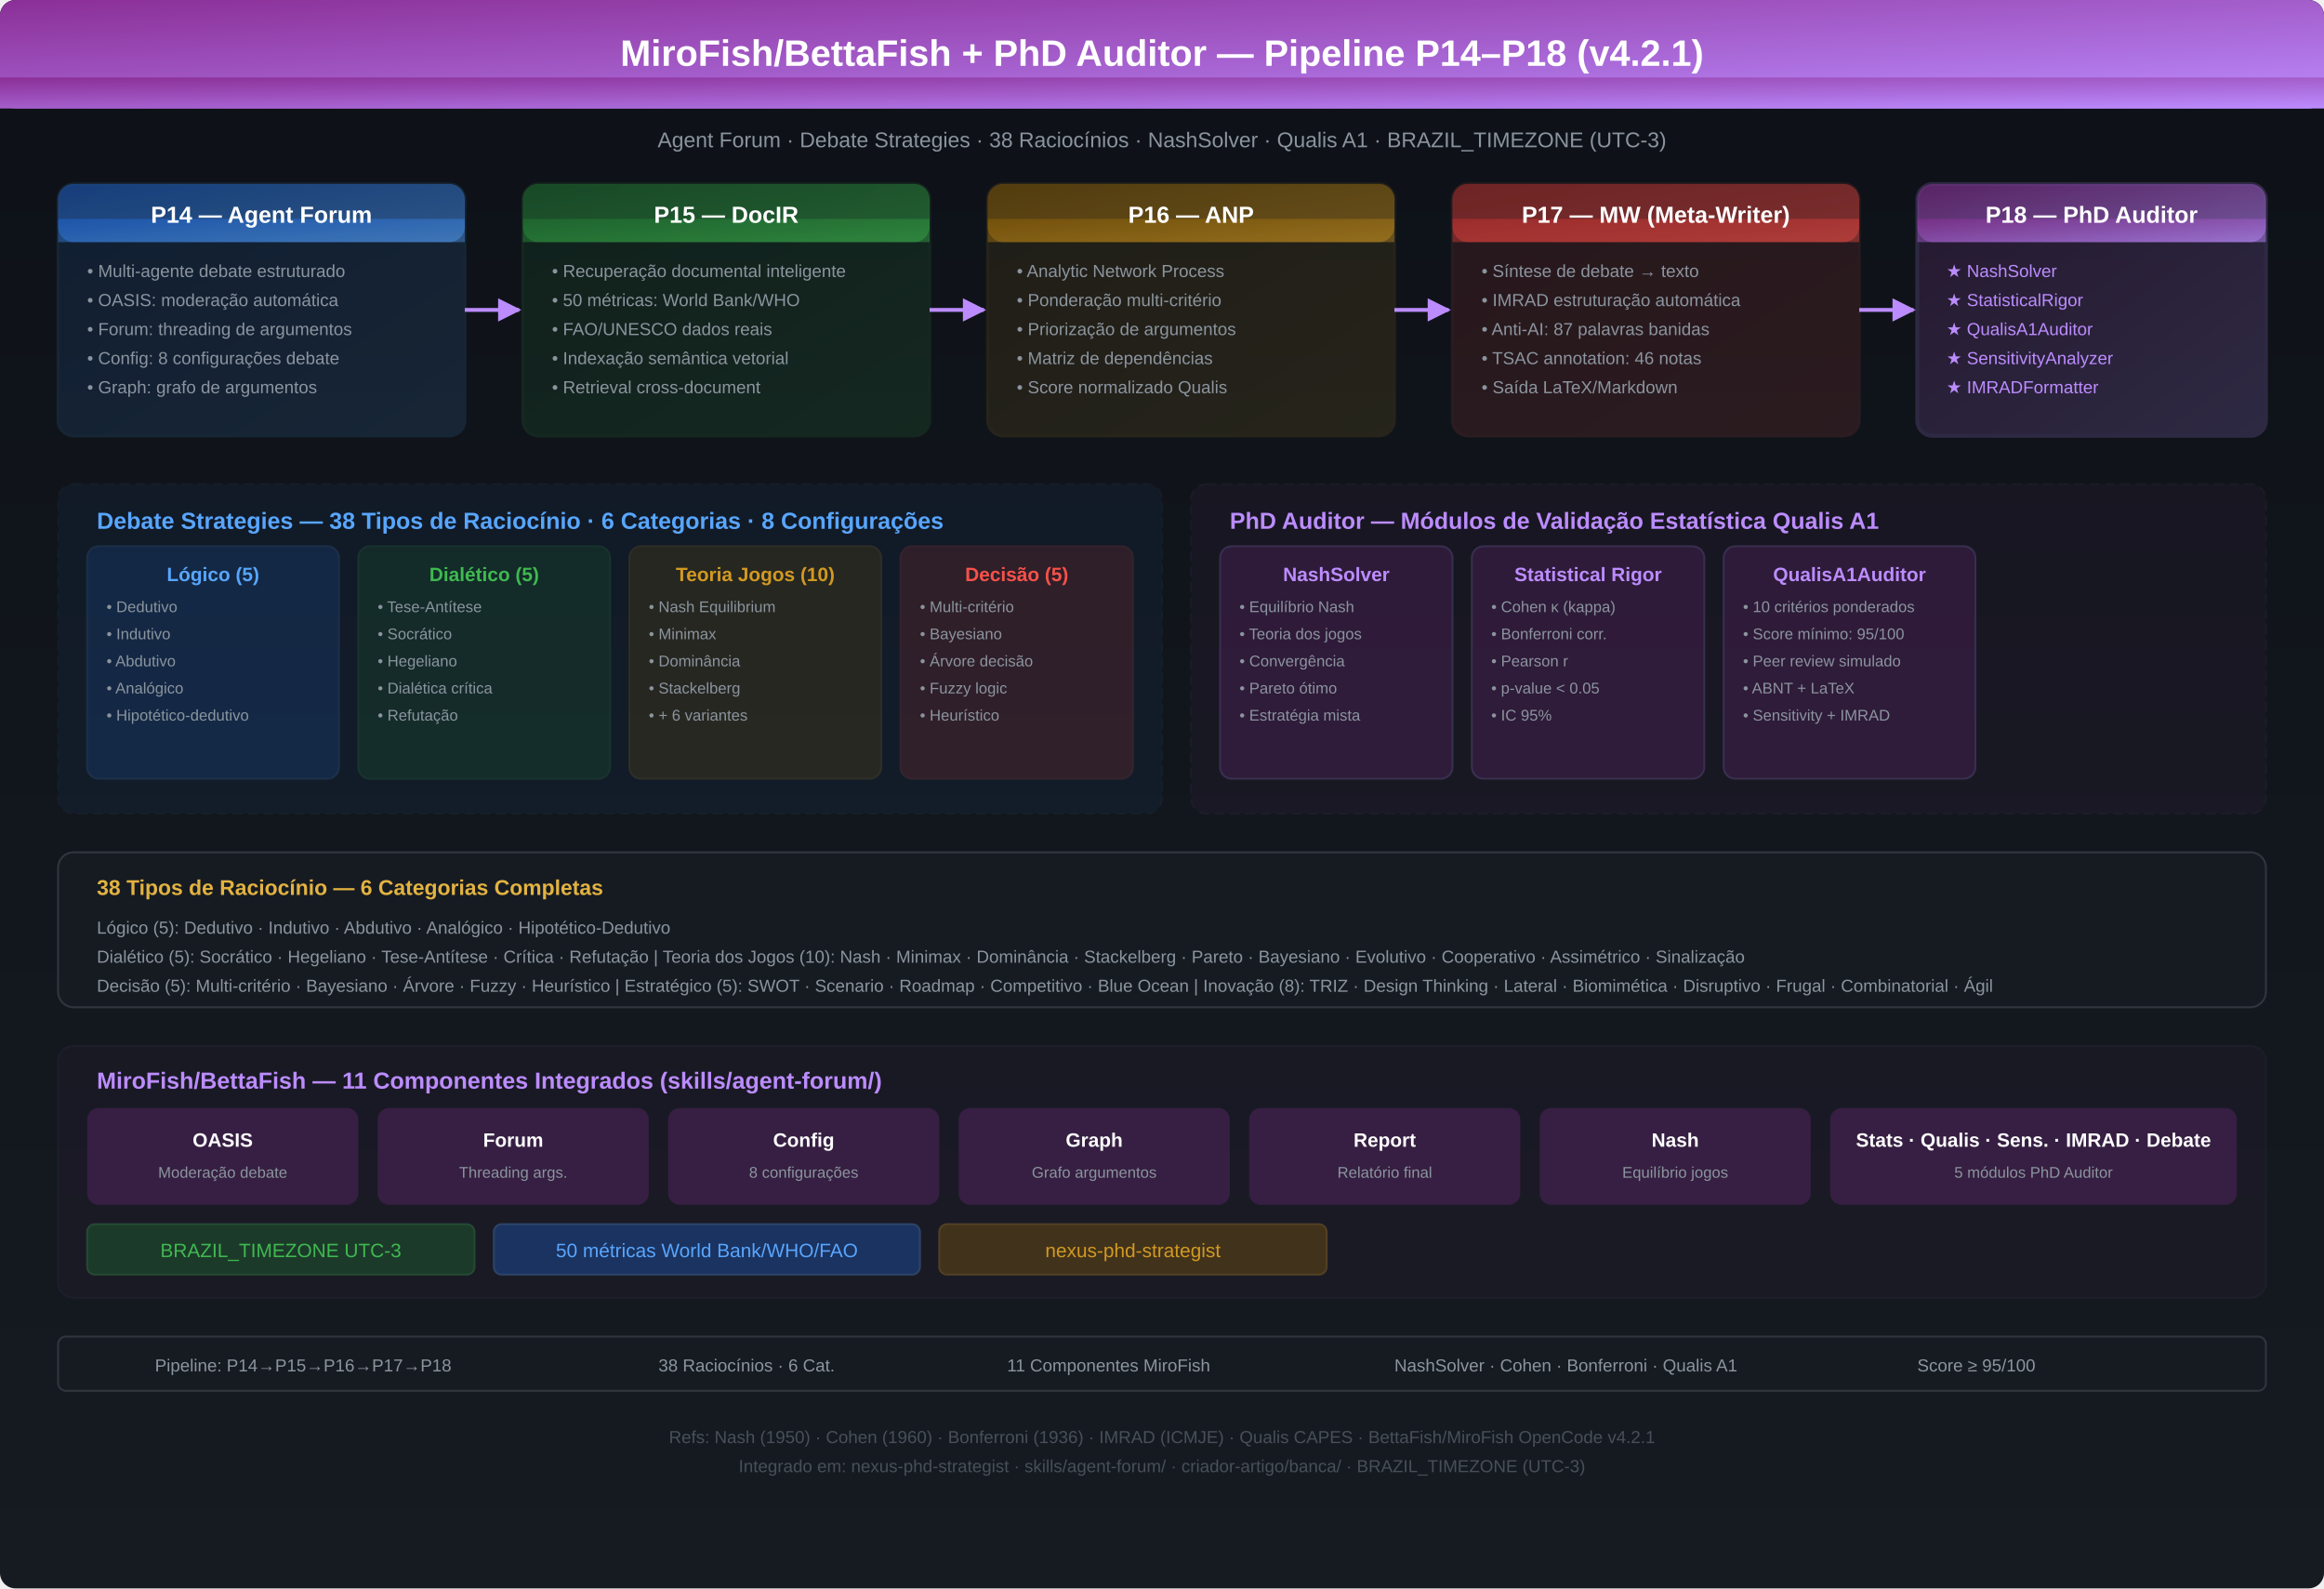
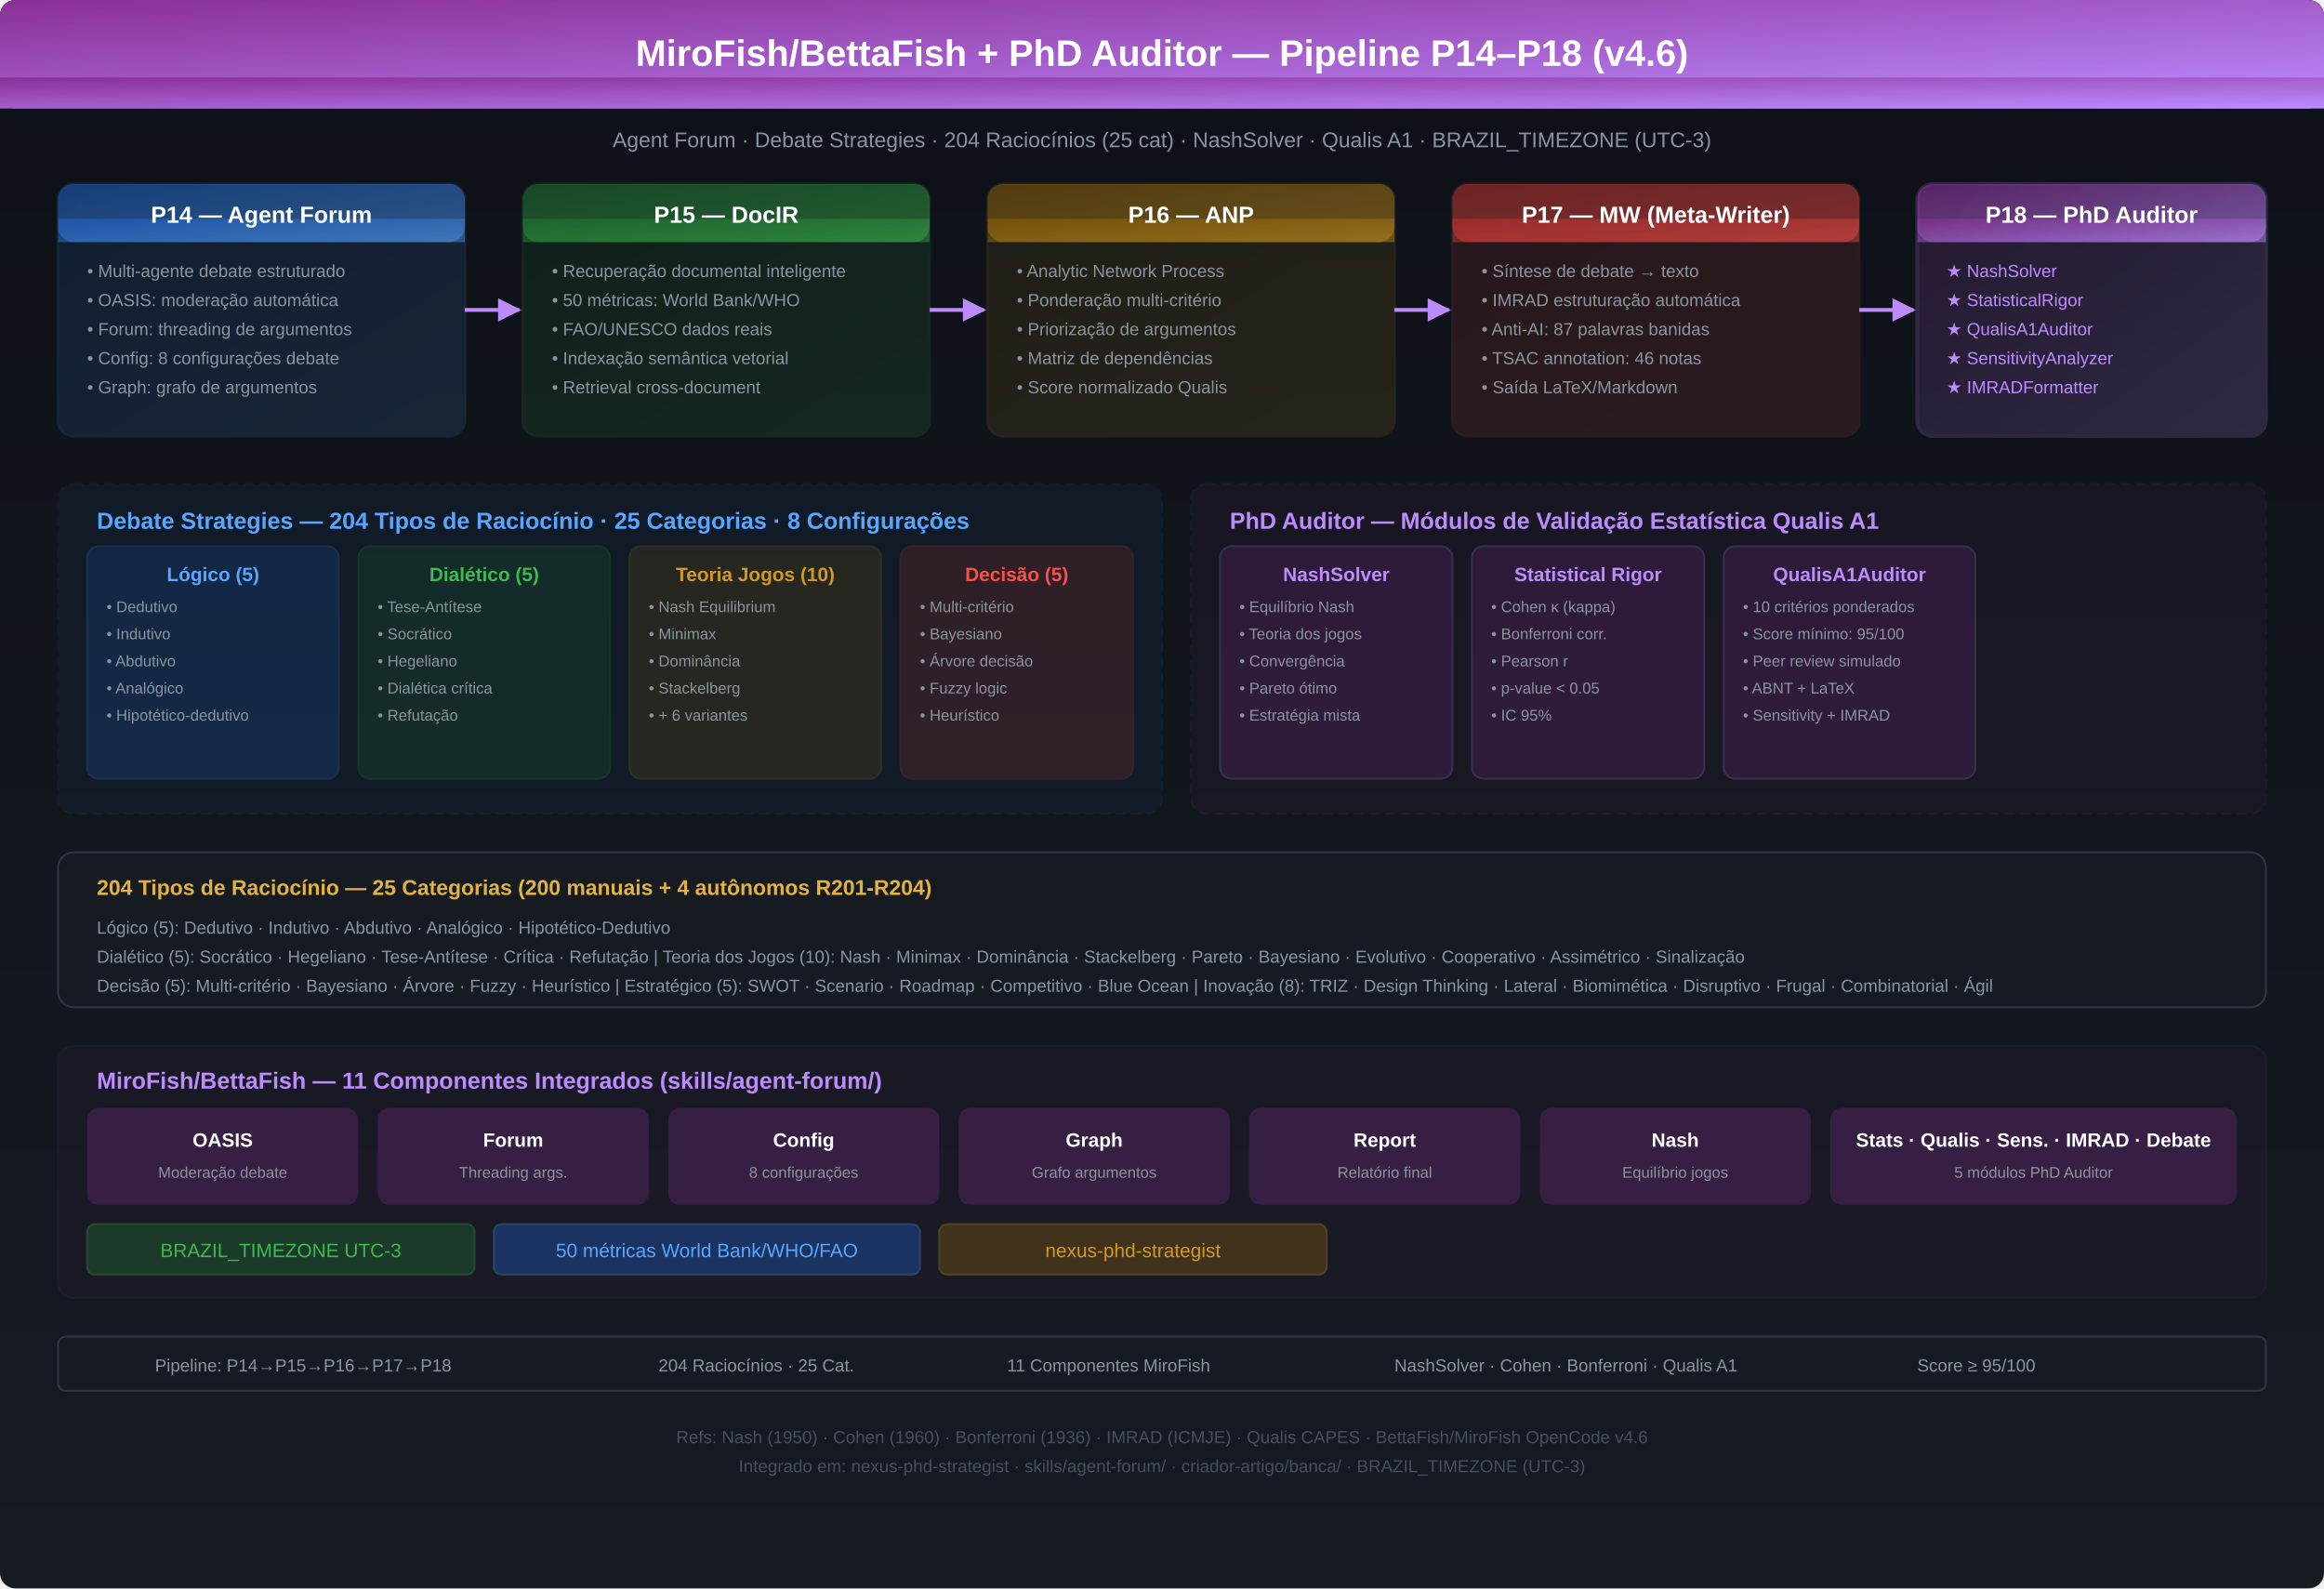
<svg xmlns="http://www.w3.org/2000/svg" viewBox="0 0 1200 820" font-family="Segoe UI, Arial, sans-serif">
  <defs>
    <linearGradient id="bg" x1="0" y1="0" x2="0" y2="1">
      <stop offset="0%" stop-color="#0d1117" />
      <stop offset="100%" stop-color="#161b22" />
    </linearGradient>
    <linearGradient id="hdr" x1="0" y1="0" x2="1" y2="1">
      <stop offset="0%" stop-color="#8b2f97" />
      <stop offset="100%" stop-color="#bc8cff" />
    </linearGradient>
    <linearGradient id="gp14" x1="0" y1="0" x2="1" y2="1">
      <stop offset="0%" stop-color="#1f6feb" />
      <stop offset="100%" stop-color="#58a6ff" />
    </linearGradient>
    <linearGradient id="gp15" x1="0" y1="0" x2="1" y2="1">
      <stop offset="0%" stop-color="#238636" />
      <stop offset="100%" stop-color="#3fb950" />
    </linearGradient>
    <linearGradient id="gp16" x1="0" y1="0" x2="1" y2="1">
      <stop offset="0%" stop-color="#9e6a03" />
      <stop offset="100%" stop-color="#d29922" />
    </linearGradient>
    <linearGradient id="gp17" x1="0" y1="0" x2="1" y2="1">
      <stop offset="0%" stop-color="#da3633" />
      <stop offset="100%" stop-color="#f85149" />
    </linearGradient>
    <linearGradient id="gp18" x1="0" y1="0" x2="1" y2="1">
      <stop offset="0%" stop-color="#8b2f97" />
      <stop offset="100%" stop-color="#bc8cff" />
    </linearGradient>
    <filter id="shadow">
      <feDropShadow dx="0" dy="2" stdDeviation="3" flood-opacity="0.3" />
    </filter>
    <marker id="arw" viewBox="0 0 10 10" refX="9" refY="5" markerWidth="6" markerHeight="6" orient="auto">
      <path d="M0,0 L10,5 L0,10 Z" fill="#bc8cff" />
    </marker>
  </defs>
  <rect width="1200" height="820" fill="url(#bg)" rx="8" />
  <rect x="0" y="0" width="1200" height="56" fill="url(#hdr)" rx="8" />
  <rect x="0" y="40" width="1200" height="16" fill="url(#hdr)" />
-   <text x="600" y="34" text-anchor="middle" fill="#fff" font-size="19" font-weight="bold">MiroFish/BettaFish + PhD Auditor — Pipeline P14–P18 (v4.2.1)</text>
-   <text x="600" y="76" text-anchor="middle" fill="#8b949e" font-size="11">Agent Forum · Debate Strategies · 38 Raciocínios · NashSolver · Qualis A1 · BRAZIL_TIMEZONE (UTC-3)</text>
+   <text x="600" y="34" text-anchor="middle" fill="#fff" font-size="19" font-weight="bold">MiroFish/BettaFish + PhD Auditor — Pipeline P14–P18 (v4.6)</text>
+   <text x="600" y="76" text-anchor="middle" fill="#8b949e" font-size="11">Agent Forum · Debate Strategies · 204 Raciocínios (25 cat) · NashSolver · Qualis A1 · BRAZIL_TIMEZONE (UTC-3)</text>
  <rect x="30" y="95" width="210" height="130" rx="8" fill="url(#gp14)" opacity="0.12" stroke="#58a6ff" stroke-width="1.5" filter="url(#shadow)" />
  <rect x="30" y="95" width="210" height="30" rx="8" fill="url(#gp14)" opacity="0.4" />
  <rect x="30" y="113" width="210" height="12" fill="url(#gp14)" opacity="0.4" />
  <text x="135" y="115" text-anchor="middle" fill="#fff" font-size="12" font-weight="bold">P14 — Agent Forum</text>
  <text x="45" y="143" fill="#8b949e" font-size="9">• Multi-agente debate estruturado</text>
  <text x="45" y="158" fill="#8b949e" font-size="9">• OASIS: moderação automática</text>
  <text x="45" y="173" fill="#8b949e" font-size="9">• Forum: threading de argumentos</text>
  <text x="45" y="188" fill="#8b949e" font-size="9">• Config: 8 configurações debate</text>
  <text x="45" y="203" fill="#8b949e" font-size="9">• Graph: grafo de argumentos</text>
  <line x1="240" y1="160" x2="268" y2="160" stroke="#bc8cff" stroke-width="2" marker-end="url(#arw)" />
  <rect x="270" y="95" width="210" height="130" rx="8" fill="url(#gp15)" opacity="0.12" stroke="#3fb950" stroke-width="1.5" filter="url(#shadow)" />
  <rect x="270" y="95" width="210" height="30" rx="8" fill="url(#gp15)" opacity="0.4" />
  <rect x="270" y="113" width="210" height="12" fill="url(#gp15)" opacity="0.4" />
  <text x="375" y="115" text-anchor="middle" fill="#fff" font-size="12" font-weight="bold">P15 — DocIR</text>
  <text x="285" y="143" fill="#8b949e" font-size="9">• Recuperação documental inteligente</text>
  <text x="285" y="158" fill="#8b949e" font-size="9">• 50 métricas: World Bank/WHO</text>
  <text x="285" y="173" fill="#8b949e" font-size="9">• FAO/UNESCO dados reais</text>
  <text x="285" y="188" fill="#8b949e" font-size="9">• Indexação semântica vetorial</text>
  <text x="285" y="203" fill="#8b949e" font-size="9">• Retrieval cross-document</text>
  <line x1="480" y1="160" x2="508" y2="160" stroke="#bc8cff" stroke-width="2" marker-end="url(#arw)" />
  <rect x="510" y="95" width="210" height="130" rx="8" fill="url(#gp16)" opacity="0.12" stroke="#d29922" stroke-width="1.5" filter="url(#shadow)" />
  <rect x="510" y="95" width="210" height="30" rx="8" fill="url(#gp16)" opacity="0.4" />
  <rect x="510" y="113" width="210" height="12" fill="url(#gp16)" opacity="0.4" />
  <text x="615" y="115" text-anchor="middle" fill="#fff" font-size="12" font-weight="bold">P16 — ANP</text>
  <text x="525" y="143" fill="#8b949e" font-size="9">• Analytic Network Process</text>
  <text x="525" y="158" fill="#8b949e" font-size="9">• Ponderação multi-critério</text>
  <text x="525" y="173" fill="#8b949e" font-size="9">• Priorização de argumentos</text>
  <text x="525" y="188" fill="#8b949e" font-size="9">• Matriz de dependências</text>
  <text x="525" y="203" fill="#8b949e" font-size="9">• Score normalizado Qualis</text>
  <line x1="720" y1="160" x2="748" y2="160" stroke="#bc8cff" stroke-width="2" marker-end="url(#arw)" />
  <rect x="750" y="95" width="210" height="130" rx="8" fill="url(#gp17)" opacity="0.12" stroke="#f85149" stroke-width="1.5" filter="url(#shadow)" />
  <rect x="750" y="95" width="210" height="30" rx="8" fill="url(#gp17)" opacity="0.4" />
  <rect x="750" y="113" width="210" height="12" fill="url(#gp17)" opacity="0.4" />
  <text x="855" y="115" text-anchor="middle" fill="#fff" font-size="12" font-weight="bold">P17 — MW (Meta-Writer)</text>
  <text x="765" y="143" fill="#8b949e" font-size="9">• Síntese de debate → texto</text>
  <text x="765" y="158" fill="#8b949e" font-size="9">• IMRAD estruturação automática</text>
  <text x="765" y="173" fill="#8b949e" font-size="9">• Anti-AI: 87 palavras banidas</text>
  <text x="765" y="188" fill="#8b949e" font-size="9">• TSAC annotation: 46 notas</text>
  <text x="765" y="203" fill="#8b949e" font-size="9">• Saída LaTeX/Markdown</text>
  <line x1="960" y1="160" x2="988" y2="160" stroke="#bc8cff" stroke-width="2" marker-end="url(#arw)" />
  <rect x="990" y="95" width="180" height="130" rx="8" fill="url(#gp18)" opacity="0.18" stroke="#bc8cff" stroke-width="2" filter="url(#shadow)" />
  <rect x="990" y="95" width="180" height="30" rx="8" fill="url(#gp18)" opacity="0.5" />
  <rect x="990" y="113" width="180" height="12" fill="url(#gp18)" opacity="0.5" />
  <text x="1080" y="115" text-anchor="middle" fill="#fff" font-size="12" font-weight="bold">P18 — PhD Auditor</text>
  <text x="1005" y="143" fill="#bc8cff" font-size="9">★ NashSolver</text>
  <text x="1005" y="158" fill="#bc8cff" font-size="9">★ StatisticalRigor</text>
  <text x="1005" y="173" fill="#bc8cff" font-size="9">★ QualisA1Auditor</text>
  <text x="1005" y="188" fill="#bc8cff" font-size="9">★ SensitivityAnalyzer</text>
  <text x="1005" y="203" fill="#bc8cff" font-size="9">★ IMRADFormatter</text>
  <rect x="30" y="250" width="570" height="170" rx="8" fill="#1f6feb" opacity="0.06" stroke="#58a6ff" stroke-width="1" stroke-dasharray="5,3" />
-   <text x="50" y="273" fill="#58a6ff" font-size="12" font-weight="bold">Debate Strategies — 38 Tipos de Raciocínio · 6 Categorias · 8 Configurações</text>
+   <text x="50" y="273" fill="#58a6ff" font-size="12" font-weight="bold">Debate Strategies — 204 Tipos de Raciocínio · 25 Categorias · 8 Configurações</text>
  <rect x="45" y="282" width="130" height="120" rx="6" fill="#1f6feb" opacity="0.15" stroke="#58a6ff" stroke-width="1" />
  <text x="110" y="300" text-anchor="middle" fill="#58a6ff" font-size="10" font-weight="bold">Lógico (5)</text>
  <text x="55" y="316" fill="#8b949e" font-size="8">• Dedutivo</text>
  <text x="55" y="330" fill="#8b949e" font-size="8">• Indutivo</text>
  <text x="55" y="344" fill="#8b949e" font-size="8">• Abdutivo</text>
  <text x="55" y="358" fill="#8b949e" font-size="8">• Analógico</text>
  <text x="55" y="372" fill="#8b949e" font-size="8">• Hipotético-dedutivo</text>
  <rect x="185" y="282" width="130" height="120" rx="6" fill="#238636" opacity="0.15" stroke="#3fb950" stroke-width="1" />
  <text x="250" y="300" text-anchor="middle" fill="#3fb950" font-size="10" font-weight="bold">Dialético (5)</text>
  <text x="195" y="316" fill="#8b949e" font-size="8">• Tese-Antítese</text>
  <text x="195" y="330" fill="#8b949e" font-size="8">• Socrático</text>
  <text x="195" y="344" fill="#8b949e" font-size="8">• Hegeliano</text>
  <text x="195" y="358" fill="#8b949e" font-size="8">• Dialética crítica</text>
  <text x="195" y="372" fill="#8b949e" font-size="8">• Refutação</text>
  <rect x="325" y="282" width="130" height="120" rx="6" fill="#9e6a03" opacity="0.15" stroke="#d29922" stroke-width="1" />
  <text x="390" y="300" text-anchor="middle" fill="#d29922" font-size="10" font-weight="bold">Teoria Jogos (10)</text>
  <text x="335" y="316" fill="#8b949e" font-size="8">• Nash Equilibrium</text>
  <text x="335" y="330" fill="#8b949e" font-size="8">• Minimax</text>
  <text x="335" y="344" fill="#8b949e" font-size="8">• Dominância</text>
  <text x="335" y="358" fill="#8b949e" font-size="8">• Stackelberg</text>
  <text x="335" y="372" fill="#8b949e" font-size="8">• + 6 variantes</text>
  <rect x="465" y="282" width="120" height="120" rx="6" fill="#da3633" opacity="0.15" stroke="#f85149" stroke-width="1" />
  <text x="525" y="300" text-anchor="middle" fill="#f85149" font-size="10" font-weight="bold">Decisão (5)</text>
  <text x="475" y="316" fill="#8b949e" font-size="8">• Multi-critério</text>
  <text x="475" y="330" fill="#8b949e" font-size="8">• Bayesiano</text>
  <text x="475" y="344" fill="#8b949e" font-size="8">• Árvore decisão</text>
  <text x="475" y="358" fill="#8b949e" font-size="8">• Fuzzy logic</text>
  <text x="475" y="372" fill="#8b949e" font-size="8">• Heurístico</text>
  <rect x="615" y="250" width="555" height="170" rx="8" fill="#8b2f97" opacity="0.06" stroke="#bc8cff" stroke-width="1" stroke-dasharray="5,3" />
  <text x="635" y="273" fill="#bc8cff" font-size="12" font-weight="bold">PhD Auditor — Módulos de Validação Estatística Qualis A1</text>
  <rect x="630" y="282" width="120" height="120" rx="6" fill="#8b2f97" opacity="0.2" stroke="#bc8cff" stroke-width="1" />
  <text x="690" y="300" text-anchor="middle" fill="#bc8cff" font-size="10" font-weight="bold">NashSolver</text>
  <text x="640" y="316" fill="#8b949e" font-size="8">• Equilíbrio Nash</text>
  <text x="640" y="330" fill="#8b949e" font-size="8">• Teoria dos jogos</text>
  <text x="640" y="344" fill="#8b949e" font-size="8">• Convergência</text>
  <text x="640" y="358" fill="#8b949e" font-size="8">• Pareto ótimo</text>
  <text x="640" y="372" fill="#8b949e" font-size="8">• Estratégia mista</text>
  <rect x="760" y="282" width="120" height="120" rx="6" fill="#8b2f97" opacity="0.2" stroke="#bc8cff" stroke-width="1" />
  <text x="820" y="300" text-anchor="middle" fill="#bc8cff" font-size="10" font-weight="bold">Statistical Rigor</text>
  <text x="770" y="316" fill="#8b949e" font-size="8">• Cohen κ (kappa)</text>
  <text x="770" y="330" fill="#8b949e" font-size="8">• Bonferroni corr.</text>
  <text x="770" y="344" fill="#8b949e" font-size="8">• Pearson r</text>
  <text x="770" y="358" fill="#8b949e" font-size="8">• p-value &lt; 0.05</text>
  <text x="770" y="372" fill="#8b949e" font-size="8">• IC 95%</text>
  <rect x="890" y="282" width="130" height="120" rx="6" fill="#8b2f97" opacity="0.2" stroke="#bc8cff" stroke-width="1" />
  <text x="955" y="300" text-anchor="middle" fill="#bc8cff" font-size="10" font-weight="bold">QualisA1Auditor</text>
  <text x="900" y="316" fill="#8b949e" font-size="8">• 10 critérios ponderados</text>
  <text x="900" y="330" fill="#8b949e" font-size="8">• Score mínimo: 95/100</text>
  <text x="900" y="344" fill="#8b949e" font-size="8">• Peer review simulado</text>
  <text x="900" y="358" fill="#8b949e" font-size="8">• ABNT + LaTeX</text>
  <text x="900" y="372" fill="#8b949e" font-size="8">• Sensitivity + IMRAD</text>
  <rect x="30" y="440" width="1140" height="80" rx="8" fill="#161b22" stroke="#30363d" stroke-width="1" />
-   <text x="50" y="462" fill="#e3b341" font-size="11" font-weight="bold">38 Tipos de Raciocínio — 6 Categorias Completas</text>
+   <text x="50" y="462" fill="#e3b341" font-size="11" font-weight="bold">204 Tipos de Raciocínio — 25 Categorias (200 manuais + 4 autônomos R201-R204)</text>
  <text x="50" y="482" fill="#8b949e" font-size="9">Lógico (5): Dedutivo · Indutivo · Abdutivo · Analógico · Hipotético-Dedutivo</text>
  <text x="50" y="497" fill="#8b949e" font-size="9">Dialético (5): Socrático · Hegeliano · Tese-Antítese · Crítica · Refutação    |    Teoria dos Jogos (10): Nash · Minimax · Dominância · Stackelberg · Pareto · Bayesiano · Evolutivo · Cooperativo · Assimétrico · Sinalização</text>
  <text x="50" y="512" fill="#8b949e" font-size="9">Decisão (5): Multi-critério · Bayesiano · Árvore · Fuzzy · Heurístico    |    Estratégico (5): SWOT · Scenario · Roadmap · Competitivo · Blue Ocean    |    Inovação (8): TRIZ · Design Thinking · Lateral · Biomimética · Disruptivo · Frugal · Combinatorial · Ágil</text>
  <rect x="30" y="540" width="1140" height="130" rx="8" fill="#8b2f97" opacity="0.05" stroke="#bc8cff" stroke-width="1" />
  <text x="50" y="562" fill="#bc8cff" font-size="12" font-weight="bold">MiroFish/BettaFish — 11 Componentes Integrados (skills/agent-forum/)</text>
  <rect x="45" y="572" width="140" height="50" rx="6" fill="#8b2f97" opacity="0.25" />
  <text x="115" y="592" text-anchor="middle" fill="#fff" font-size="10" font-weight="bold">OASIS</text>
  <text x="115" y="608" text-anchor="middle" fill="#8b949e" font-size="8">Moderação debate</text>
  <rect x="195" y="572" width="140" height="50" rx="6" fill="#8b2f97" opacity="0.25" />
  <text x="265" y="592" text-anchor="middle" fill="#fff" font-size="10" font-weight="bold">Forum</text>
  <text x="265" y="608" text-anchor="middle" fill="#8b949e" font-size="8">Threading args.</text>
  <rect x="345" y="572" width="140" height="50" rx="6" fill="#8b2f97" opacity="0.25" />
  <text x="415" y="592" text-anchor="middle" fill="#fff" font-size="10" font-weight="bold">Config</text>
  <text x="415" y="608" text-anchor="middle" fill="#8b949e" font-size="8">8 configurações</text>
  <rect x="495" y="572" width="140" height="50" rx="6" fill="#8b2f97" opacity="0.25" />
  <text x="565" y="592" text-anchor="middle" fill="#fff" font-size="10" font-weight="bold">Graph</text>
  <text x="565" y="608" text-anchor="middle" fill="#8b949e" font-size="8">Grafo argumentos</text>
  <rect x="645" y="572" width="140" height="50" rx="6" fill="#8b2f97" opacity="0.25" />
  <text x="715" y="592" text-anchor="middle" fill="#fff" font-size="10" font-weight="bold">Report</text>
  <text x="715" y="608" text-anchor="middle" fill="#8b949e" font-size="8">Relatório final</text>
  <rect x="795" y="572" width="140" height="50" rx="6" fill="#8b2f97" opacity="0.25" />
  <text x="865" y="592" text-anchor="middle" fill="#fff" font-size="10" font-weight="bold">Nash</text>
  <text x="865" y="608" text-anchor="middle" fill="#8b949e" font-size="8">Equilíbrio jogos</text>
  <rect x="945" y="572" width="210" height="50" rx="6" fill="#8b2f97" opacity="0.25" />
  <text x="1050" y="592" text-anchor="middle" fill="#fff" font-size="10" font-weight="bold">Stats · Qualis · Sens. · IMRAD · Debate</text>
  <text x="1050" y="608" text-anchor="middle" fill="#8b949e" font-size="8">5 módulos PhD Auditor</text>
  <rect x="45" y="632" width="200" height="26" rx="4" fill="#238636" opacity="0.3" stroke="#3fb950" stroke-width="1" />
  <text x="145" y="649" text-anchor="middle" fill="#3fb950" font-size="10">BRAZIL_TIMEZONE UTC-3</text>
  <rect x="255" y="632" width="220" height="26" rx="4" fill="#1f6feb" opacity="0.3" stroke="#58a6ff" stroke-width="1" />
  <text x="365" y="649" text-anchor="middle" fill="#58a6ff" font-size="10">50 métricas World Bank/WHO/FAO</text>
  <rect x="485" y="632" width="200" height="26" rx="4" fill="#9e6a03" opacity="0.3" stroke="#d29922" stroke-width="1" />
  <text x="585" y="649" text-anchor="middle" fill="#d29922" font-size="10">nexus-phd-strategist</text>
  <rect x="30" y="690" width="1140" height="28" rx="4" fill="#161b22" stroke="#30363d" stroke-width="1" />
  <text x="80" y="708" fill="#8b949e" font-size="9">Pipeline: P14→P15→P16→P17→P18</text>
-   <text x="340" y="708" fill="#8b949e" font-size="9">38 Raciocínios · 6 Cat.</text>
+   <text x="340" y="708" fill="#8b949e" font-size="9">204 Raciocínios · 25 Cat.</text>
  <text x="520" y="708" fill="#8b949e" font-size="9">11 Componentes MiroFish</text>
  <text x="720" y="708" fill="#8b949e" font-size="9">NashSolver · Cohen · Bonferroni · Qualis A1</text>
  <text x="990" y="708" fill="#8b949e" font-size="9">Score ≥ 95/100</text>
-   <text x="600" y="745" text-anchor="middle" fill="#484f58" font-size="9">Refs: Nash (1950) · Cohen (1960) · Bonferroni (1936) · IMRAD (ICMJE) · Qualis CAPES · BettaFish/MiroFish OpenCode v4.2.1</text>
+   <text x="600" y="745" text-anchor="middle" fill="#484f58" font-size="9">Refs: Nash (1950) · Cohen (1960) · Bonferroni (1936) · IMRAD (ICMJE) · Qualis CAPES · BettaFish/MiroFish OpenCode v4.6</text>
  <text x="600" y="760" text-anchor="middle" fill="#484f58" font-size="9">Integrado em: nexus-phd-strategist · skills/agent-forum/ · criador-artigo/banca/ · BRAZIL_TIMEZONE (UTC-3)</text>
</svg>
